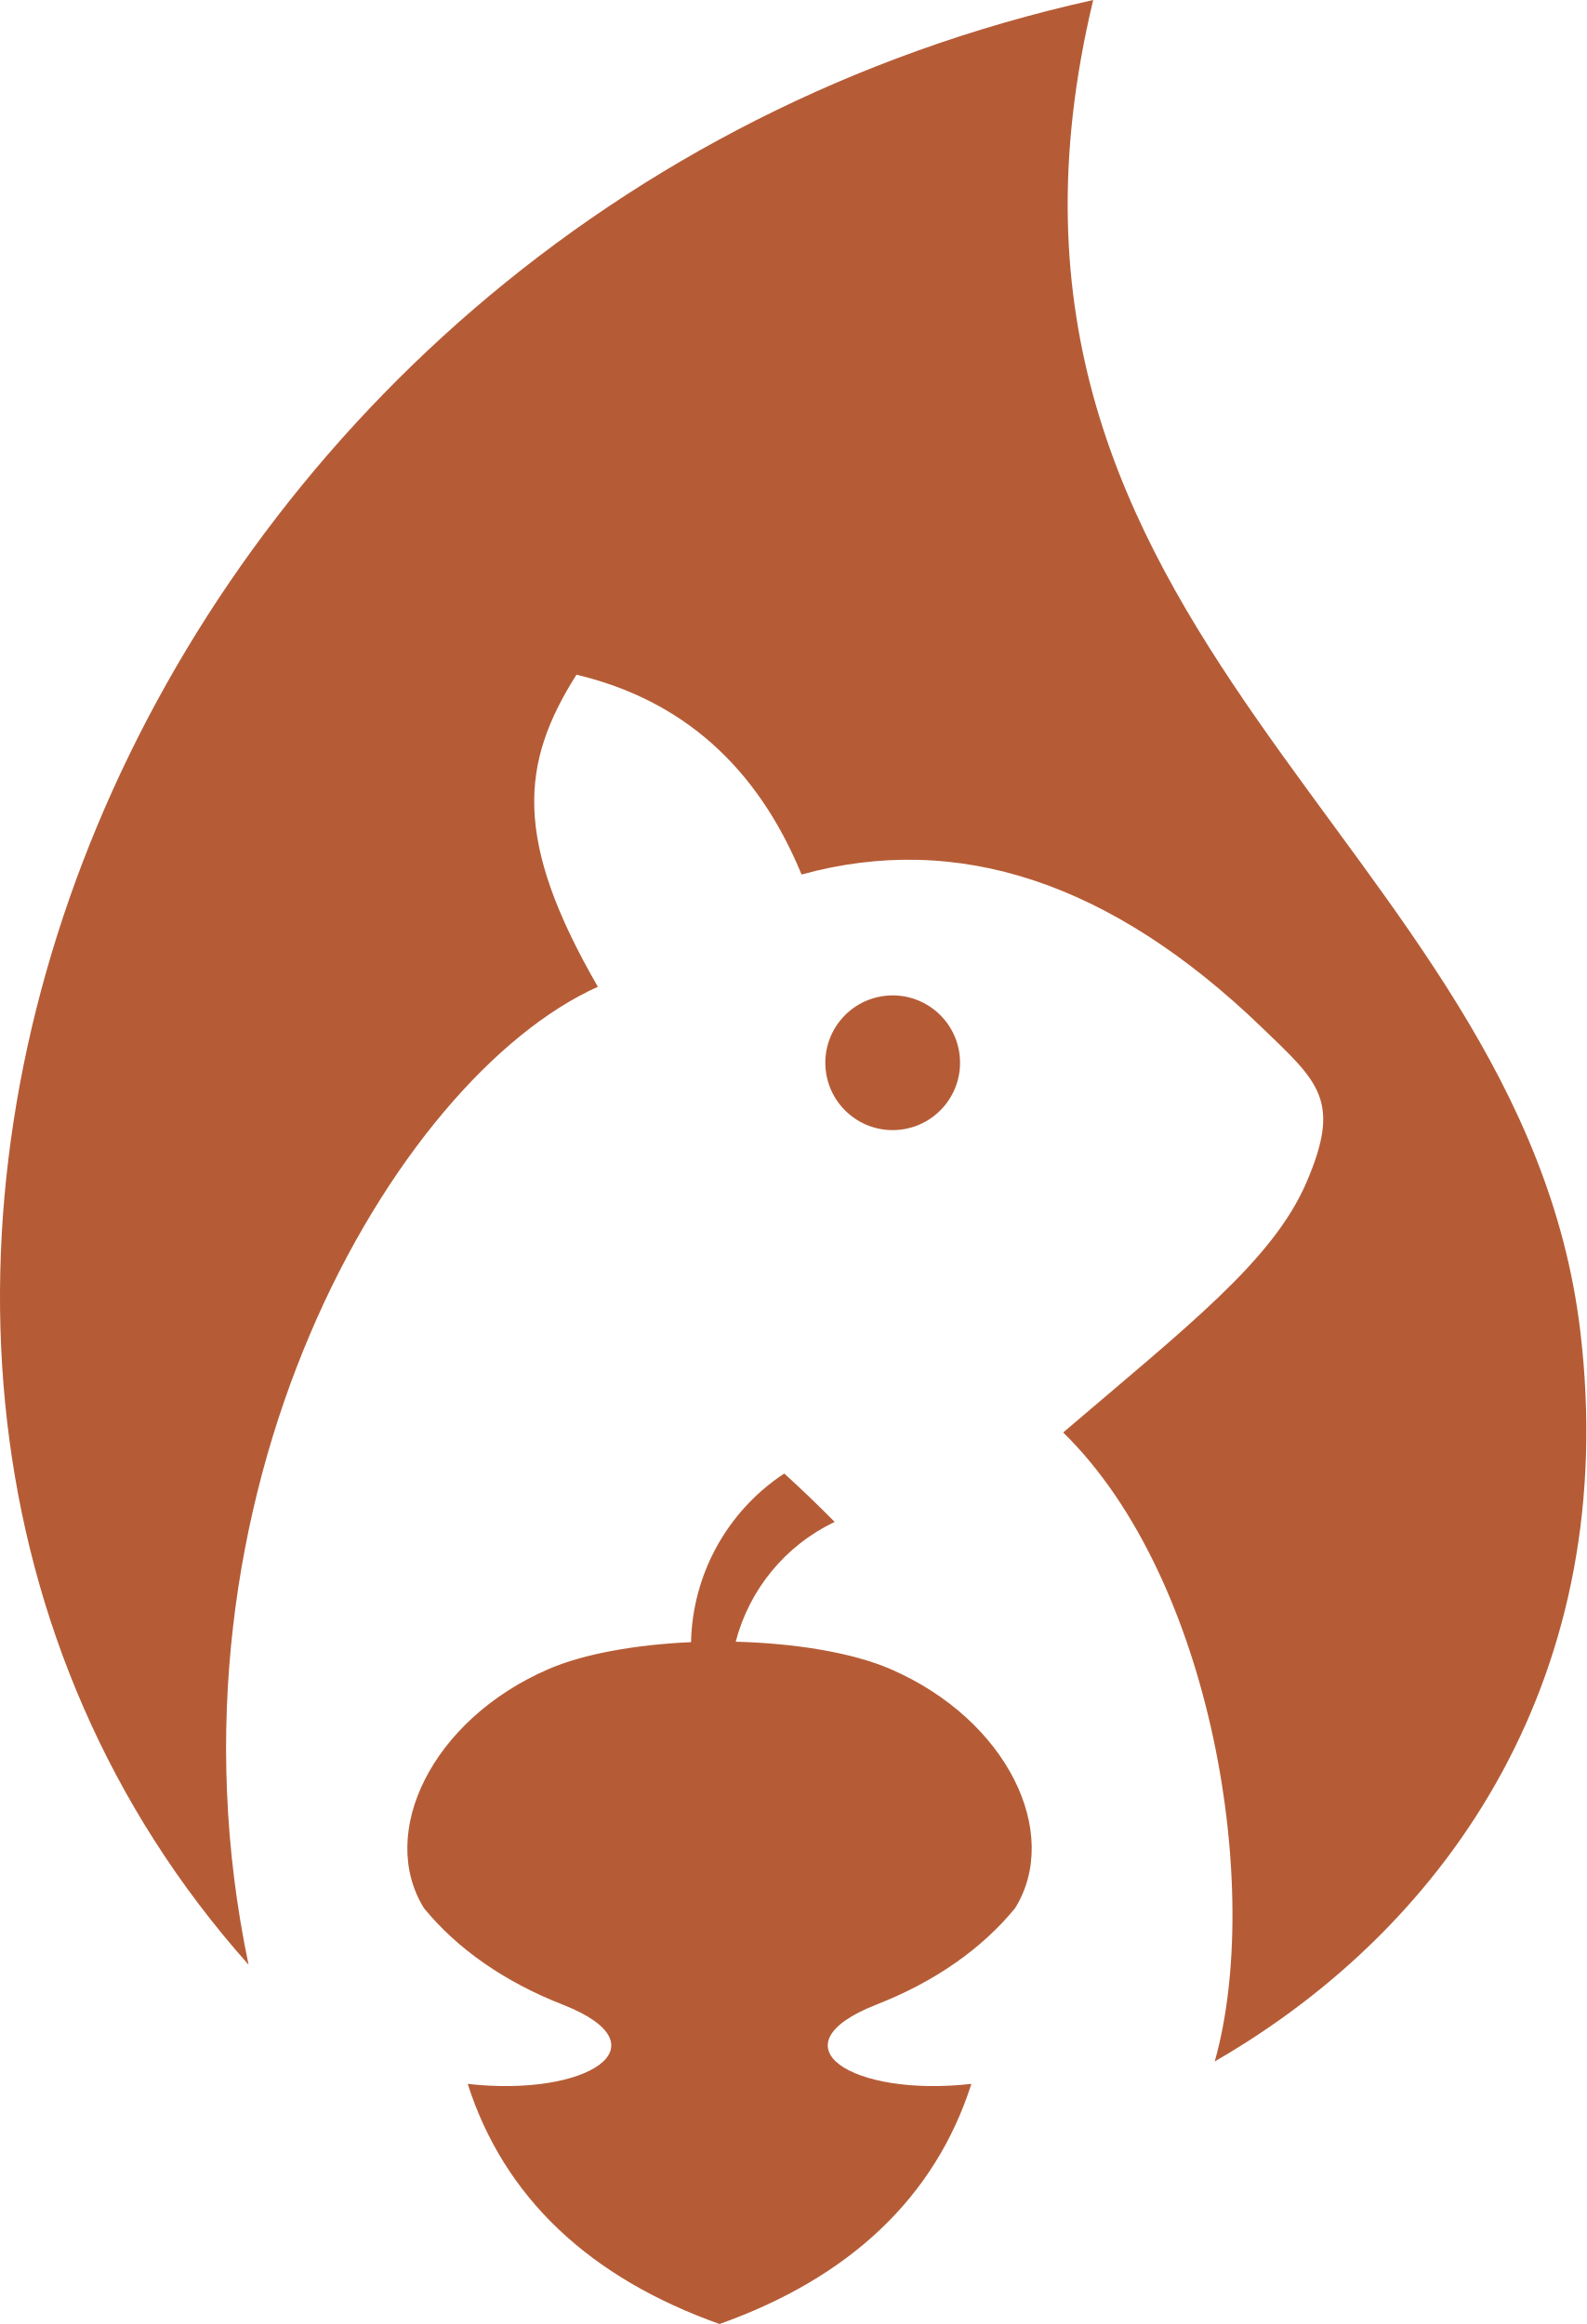
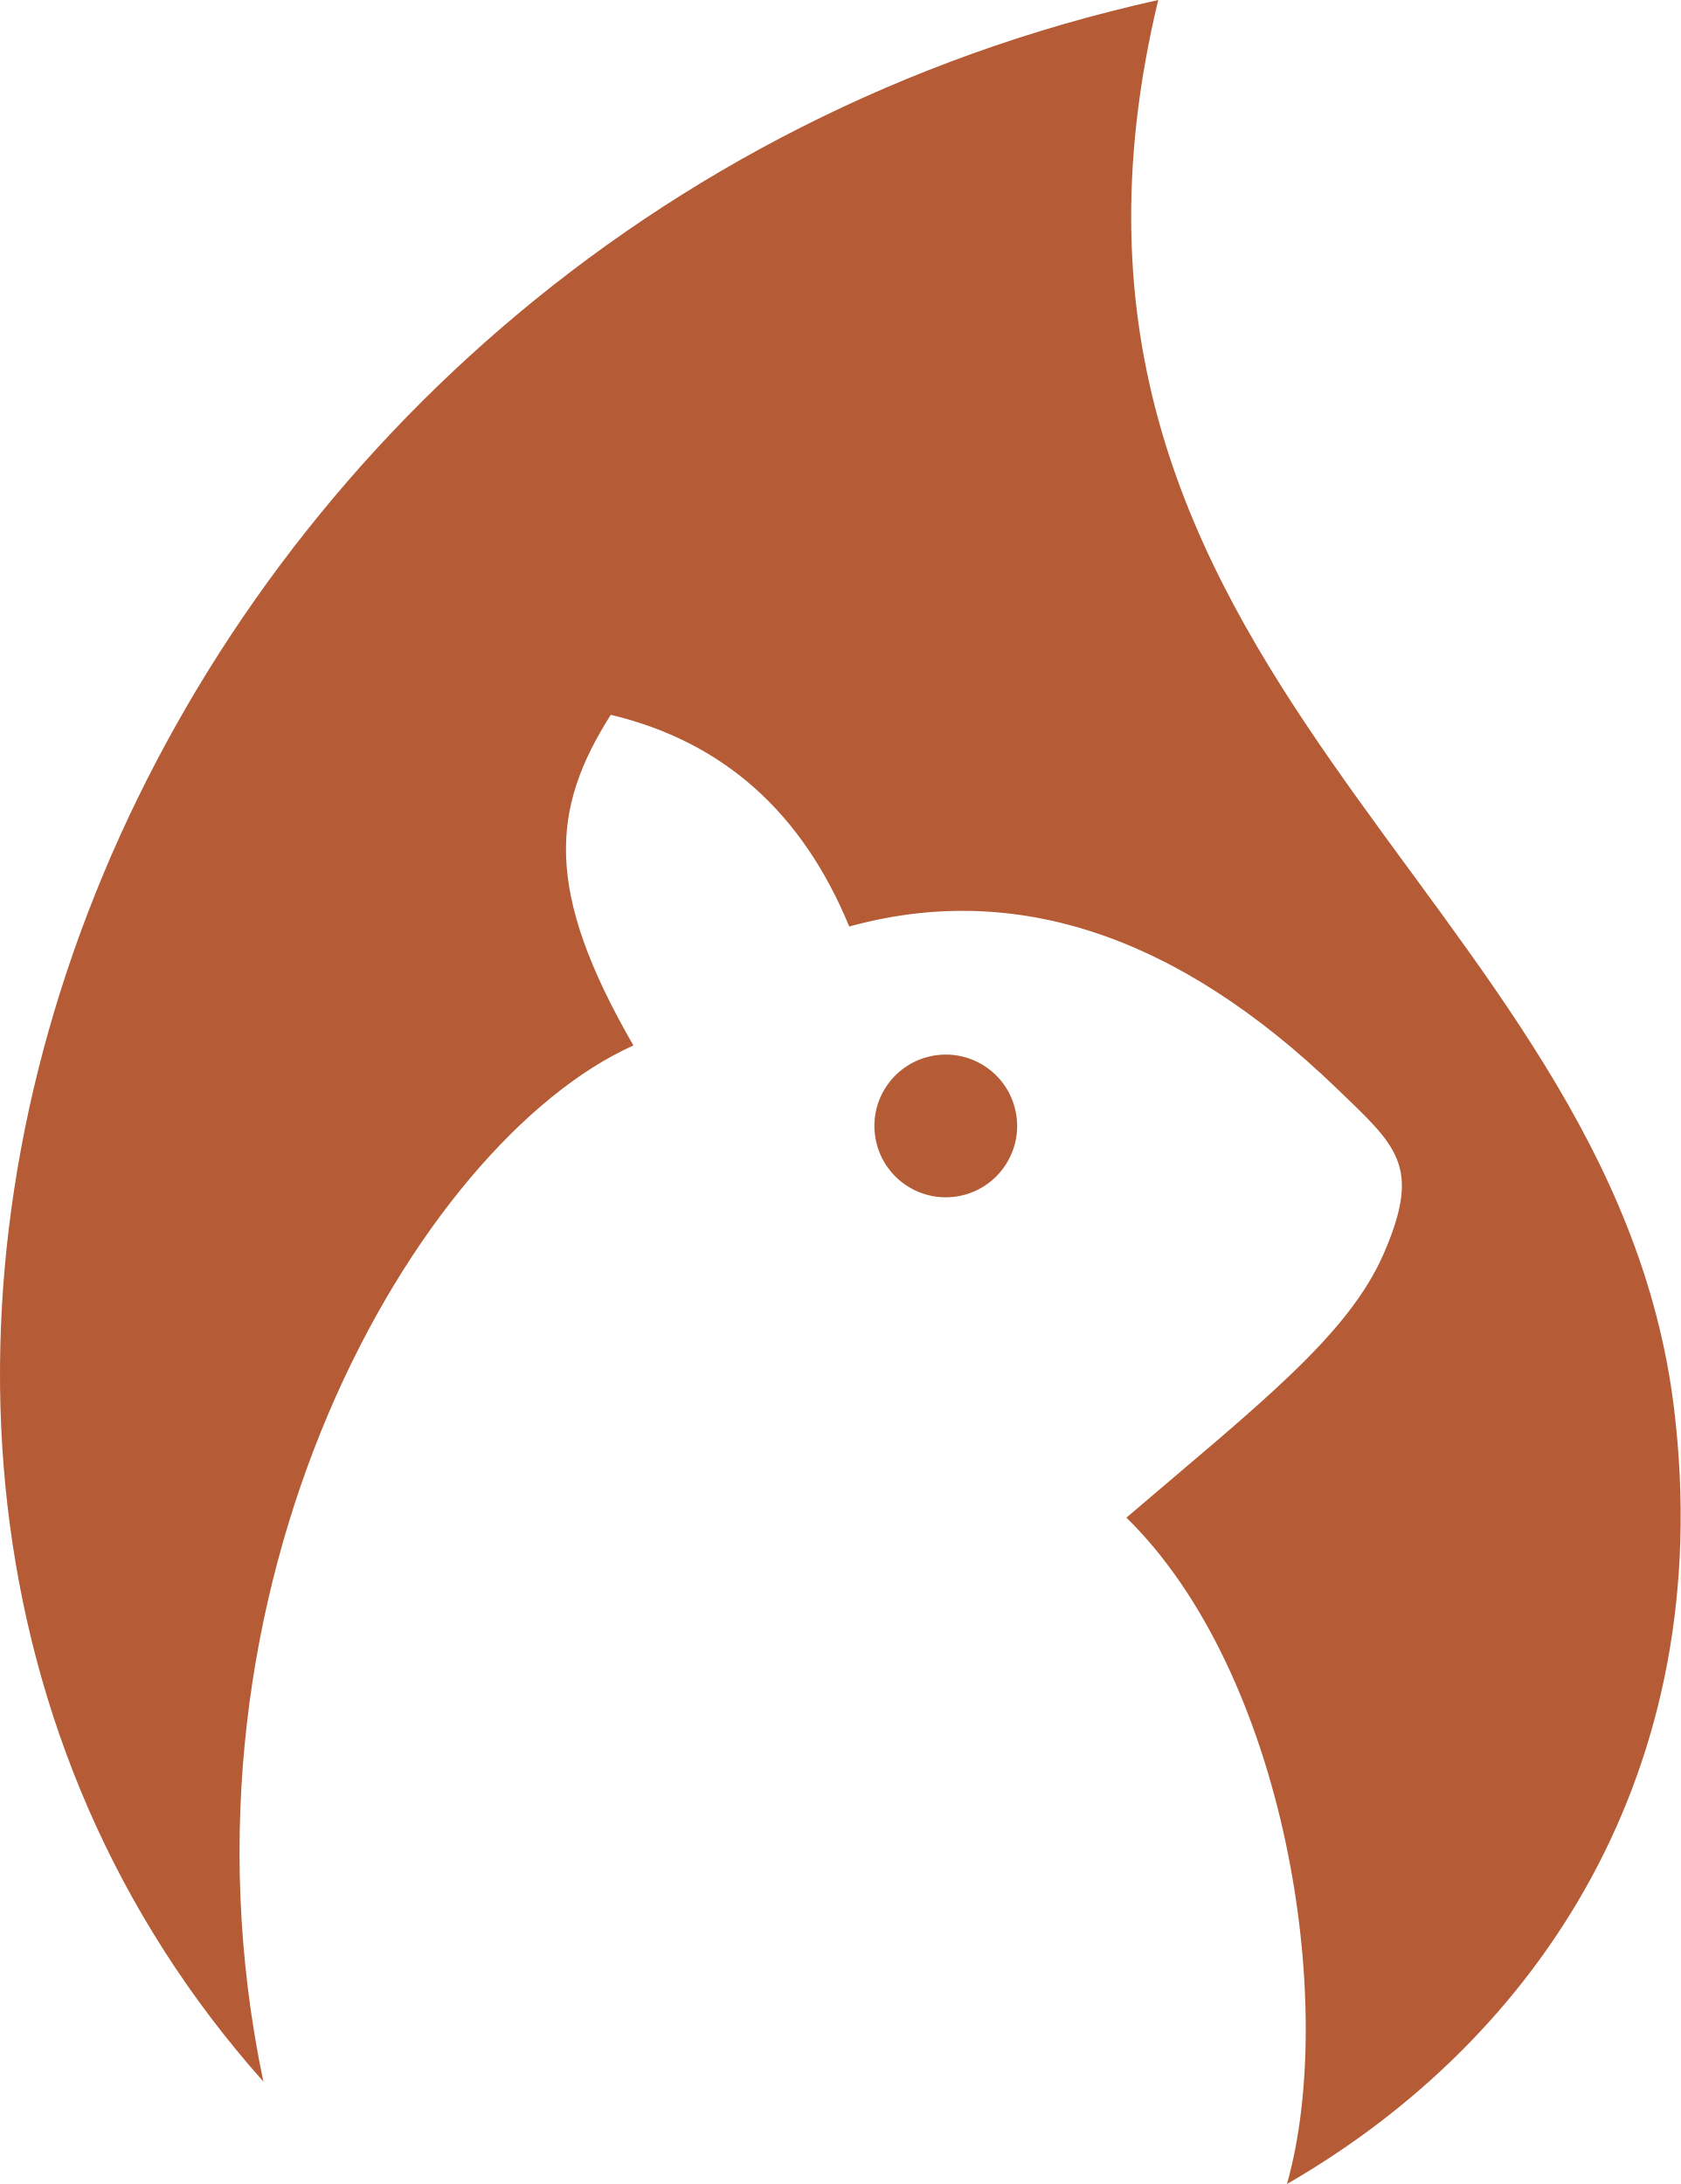
- <svg xmlns="http://www.w3.org/2000/svg" id="Layer_2" viewBox="0 0 2028.04 2971.4">
+ <svg xmlns="http://www.w3.org/2000/svg" id="Layer_2" viewBox="0 0 2028.04 2635.69">
  <defs>
    <style>
      .cls-1 {
        fill: #b55c36;
        fill-rule: evenodd;
      }
    </style>
  </defs>
  <g id="Layer_1-2" data-name="Layer_1">
-     <path class="cls-1" d="M919.88,2971.4c165.89-59,275.46-161.6,321.96-307.01-152.51,17.27-256-48.7-121.1-101.49,73.88-28.9,134.38-71.08,176.98-123.17,59.55-96.15-9.86-240.85-158.85-305.52-49.54-21.5-123.14-33.19-198.31-35.16,17.22-66.23,62.86-122.86,126.52-153.14-20.91-21.24-42.4-41.89-64.48-61.91-73.75,48.62-117.3,129.8-119.16,215.61-69.6,3.1-136.5,14.59-182.58,34.6-149.01,64.66-218.41,209.42-158.81,305.56,42.6,52.07,103.09,94.24,176.94,123.13,134.9,52.78,31.42,118.76-121.08,101.49,46.5,145.41,156.07,248.01,321.96,307.01M1130.78,1273.34c47.22-5.78,90.16,27.8,95.94,75.01,5.78,47.22-27.81,90.17-75.01,95.95-47.22,5.78-90.16-27.81-95.95-75.02-5.79-47.21,27.8-90.16,75.02-95.94ZM1397.6,0c-195.44,814.12,547.41,1072.78,622.66,1701.64,51.95,434.18-162.15,758.02-467.31,934.05,61.3-216.34-1.15-615.69-193.75-804.18,159.09-135.96,267.77-219.7,310.76-319.16,45.69-105.67,15.63-128.9-57.07-198.95-192.25-185.22-388.3-250.3-588.16-195.26-56.84-138.23-152.75-223.38-287.76-255.48-71.44,112.85-81.32,210.81,27.36,399.01-259.66,116.65-572.4,649.98-446.55,1250.39C-402.2,1703.32,162.16,274.26,1397.6,0Z" />
+     <path class="cls-1" d="M1130.78,1273.34c47.22-5.78,90.16,27.8,95.94,75.01,5.78,47.22-27.81,90.17-75.01,95.95-47.22,5.78-90.16-27.81-95.95-75.02-5.79-47.21,27.8-90.16,75.02-95.94ZM1397.6,0c-195.44,814.12,547.41,1072.78,622.66,1701.64,51.95,434.18-162.15,758.02-467.31,934.05,61.3-216.34-1.15-615.69-193.75-804.18,159.09-135.96,267.77-219.7,310.76-319.16,45.69-105.67,15.63-128.9-57.07-198.95-192.25-185.22-388.3-250.3-588.16-195.26-56.84-138.23-152.75-223.38-287.76-255.48-71.44,112.85-81.32,210.81,27.36,399.01-259.66,116.65-572.4,649.98-446.55,1250.39C-402.2,1703.32,162.16,274.26,1397.6,0Z" />
  </g>
</svg>
